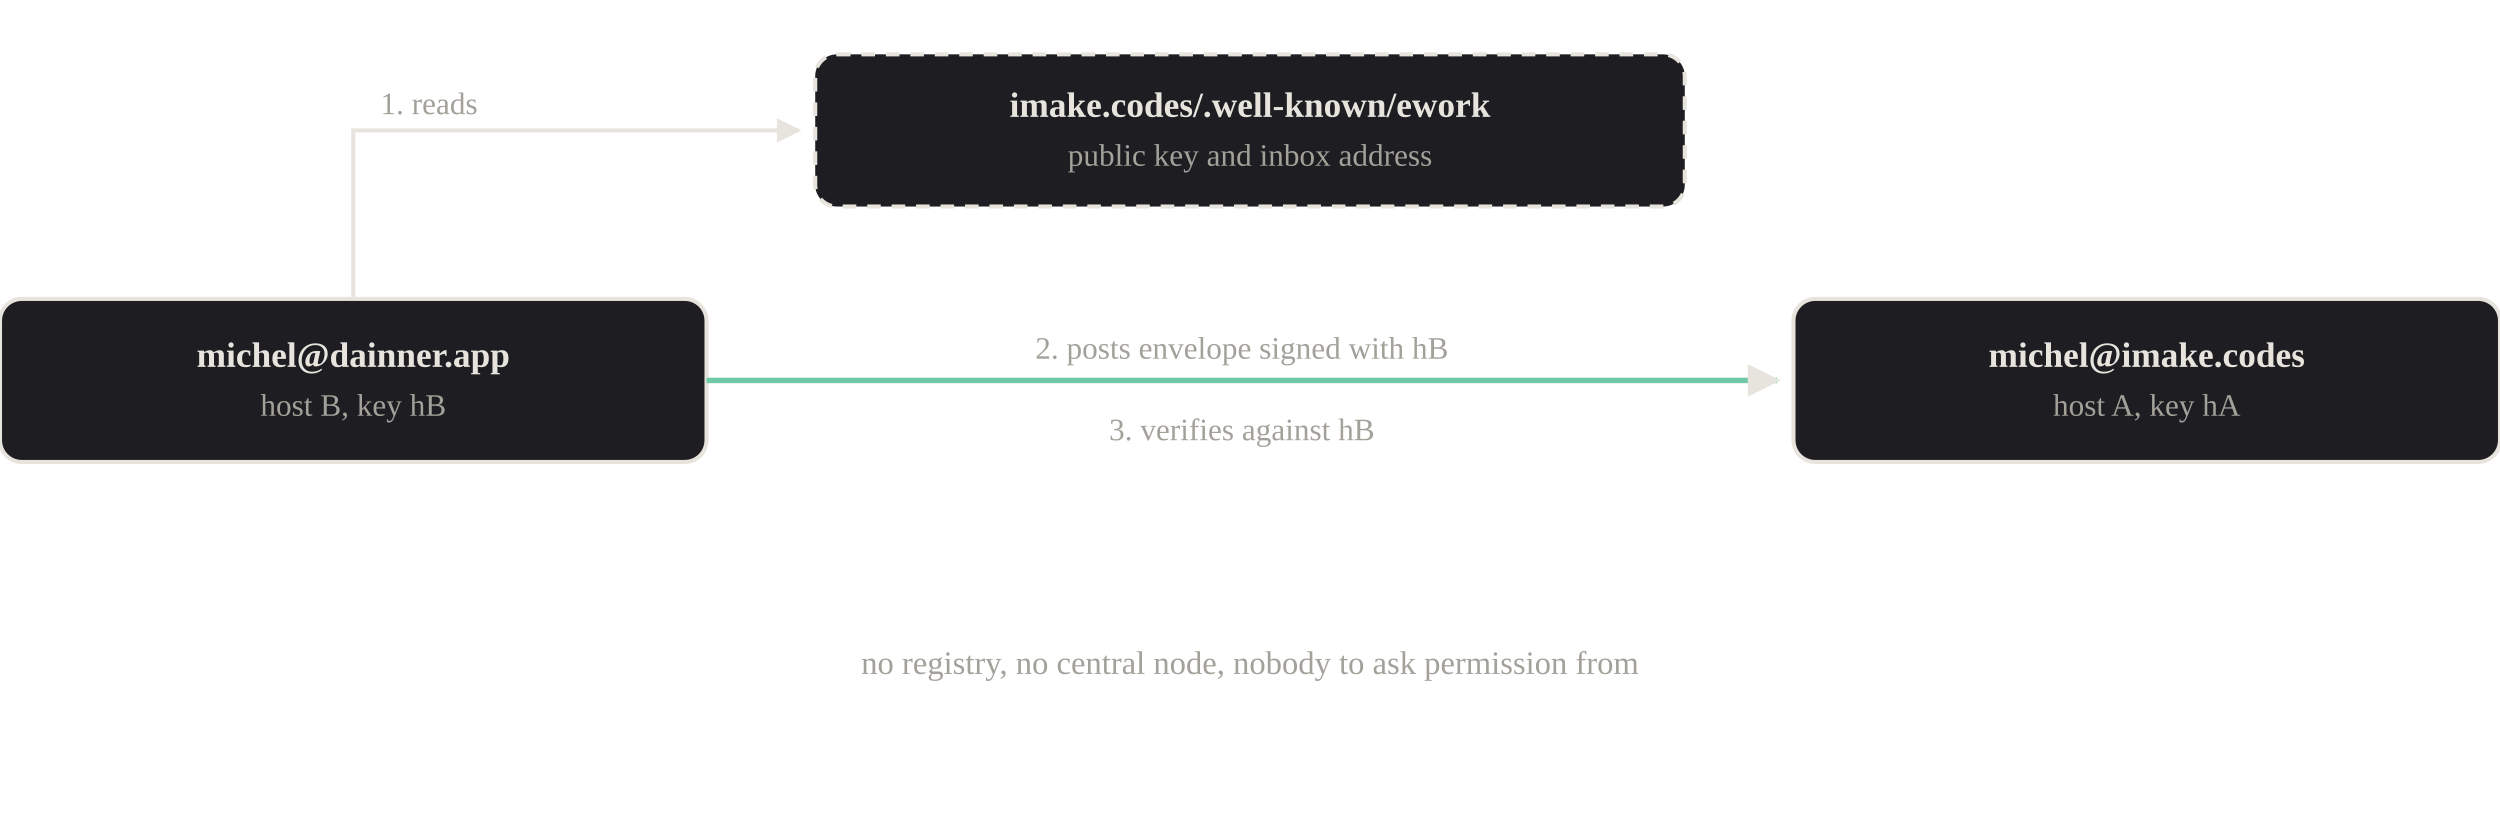
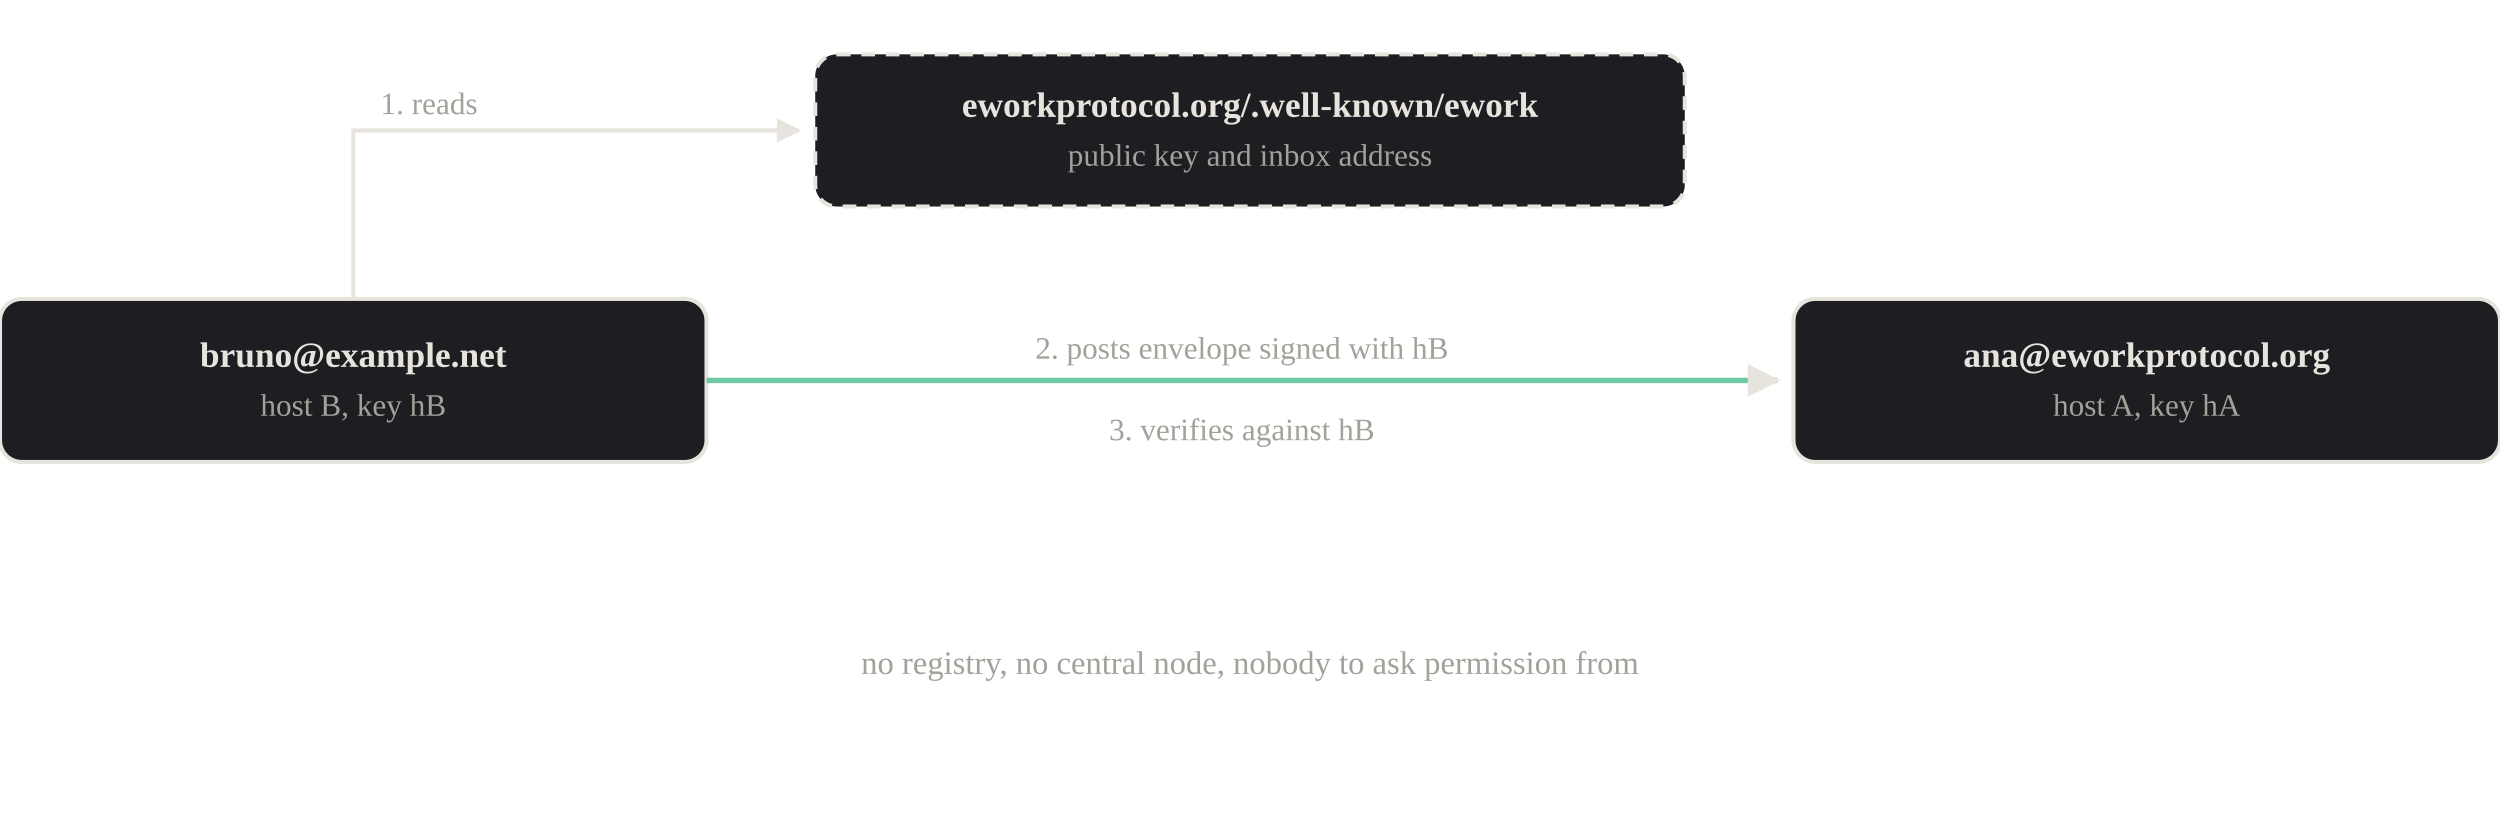
- <svg xmlns="http://www.w3.org/2000/svg" width="900" viewBox="0 0 920 300" role="img" aria-label="Two independent hosts. The dainner.app host fetches the well-known discovery document from imake.codes, learns its public key and inbox address, then posts an envelope signed with its own key, which the receiving host verifies.">
+ <svg xmlns="http://www.w3.org/2000/svg" width="900" viewBox="0 0 920 300" role="img" aria-label="Two independent hosts. The example.net host fetches the well-known discovery document from eworkprotocol.org, learns its public key and inbox address, then posts an envelope signed with its own key, which the receiving host verifies.">
  <defs>
    <marker id="seta" viewBox="0 0 10 10" refX="9" refY="5" markerWidth="6" markerHeight="6" orient="auto-start-reverse">
      <path d="M 0 0 L 10 5 L 0 10 z" fill="#e6e4dc" />
    </marker>
  </defs>
  <rect x="0" y="110" width="260" height="60" rx="8" fill="#1d1d22" stroke="#e6e4dc" stroke-width="1.5" />
-   <text x="130.0" y="135.0" text-anchor="middle" font-size="13" font-weight="600" fill="#e6e4dc">michel@dainner.app</text>
+   <text x="130.0" y="135.0" text-anchor="middle" font-size="13" font-weight="600" fill="#e6e4dc">bruno@example.net</text>
  <text x="130.0" y="153.0" text-anchor="middle" font-size="11.5" fill="#a3a199">host B, key hB</text>
  <rect x="660" y="110" width="260" height="60" rx="8" fill="#1d1d22" stroke="#e6e4dc" stroke-width="1.5" />
-   <text x="790.0" y="135.0" text-anchor="middle" font-size="13" font-weight="600" fill="#e6e4dc">michel@imake.codes</text>
+   <text x="790.0" y="135.0" text-anchor="middle" font-size="13" font-weight="600" fill="#e6e4dc">ana@eworkprotocol.org</text>
  <text x="790.0" y="153.0" text-anchor="middle" font-size="11.5" fill="#a3a199">host A, key hA</text>
  <rect x="300" y="20" width="320" height="56" rx="8" fill="#1d1d22" stroke="#e6e4dc" stroke-width="1.5" stroke-dasharray="5 4" />
-   <text x="460.0" y="43.0" text-anchor="middle" font-size="13" font-weight="600" fill="#e6e4dc">imake.codes/.well-known/ework</text>
+   <text x="460.0" y="43.0" text-anchor="middle" font-size="13" font-weight="600" fill="#e6e4dc">eworkprotocol.org/.well-known/ework</text>
  <text x="460.0" y="61.0" text-anchor="middle" font-size="11.5" fill="#a3a199">public key and inbox address</text>
  <path d="M 130 110 L 130 48 L 294 48" fill="none" stroke="#e6e4dc" stroke-width="1.5" marker-end="url(#seta)" />
  <text x="140" y="42" font-size="11.5" fill="#a3a199">1. reads</text>
  <line x1="260" y1="140" x2="654" y2="140" stroke="#6fc9a5" stroke-width="2" marker-end="url(#seta)" />
  <text x="457.0" y="132.0" text-anchor="middle" font-size="11.5" fill="#a3a199">2. posts envelope signed with hB</text>
  <text x="457" y="162" text-anchor="middle" font-size="11.5" fill="#a3a199">3. verifies against hB</text>
  <text x="460" y="248" text-anchor="middle" font-size="12" fill="#a3a199">no registry, no central node, nobody to ask permission from</text>
</svg>
